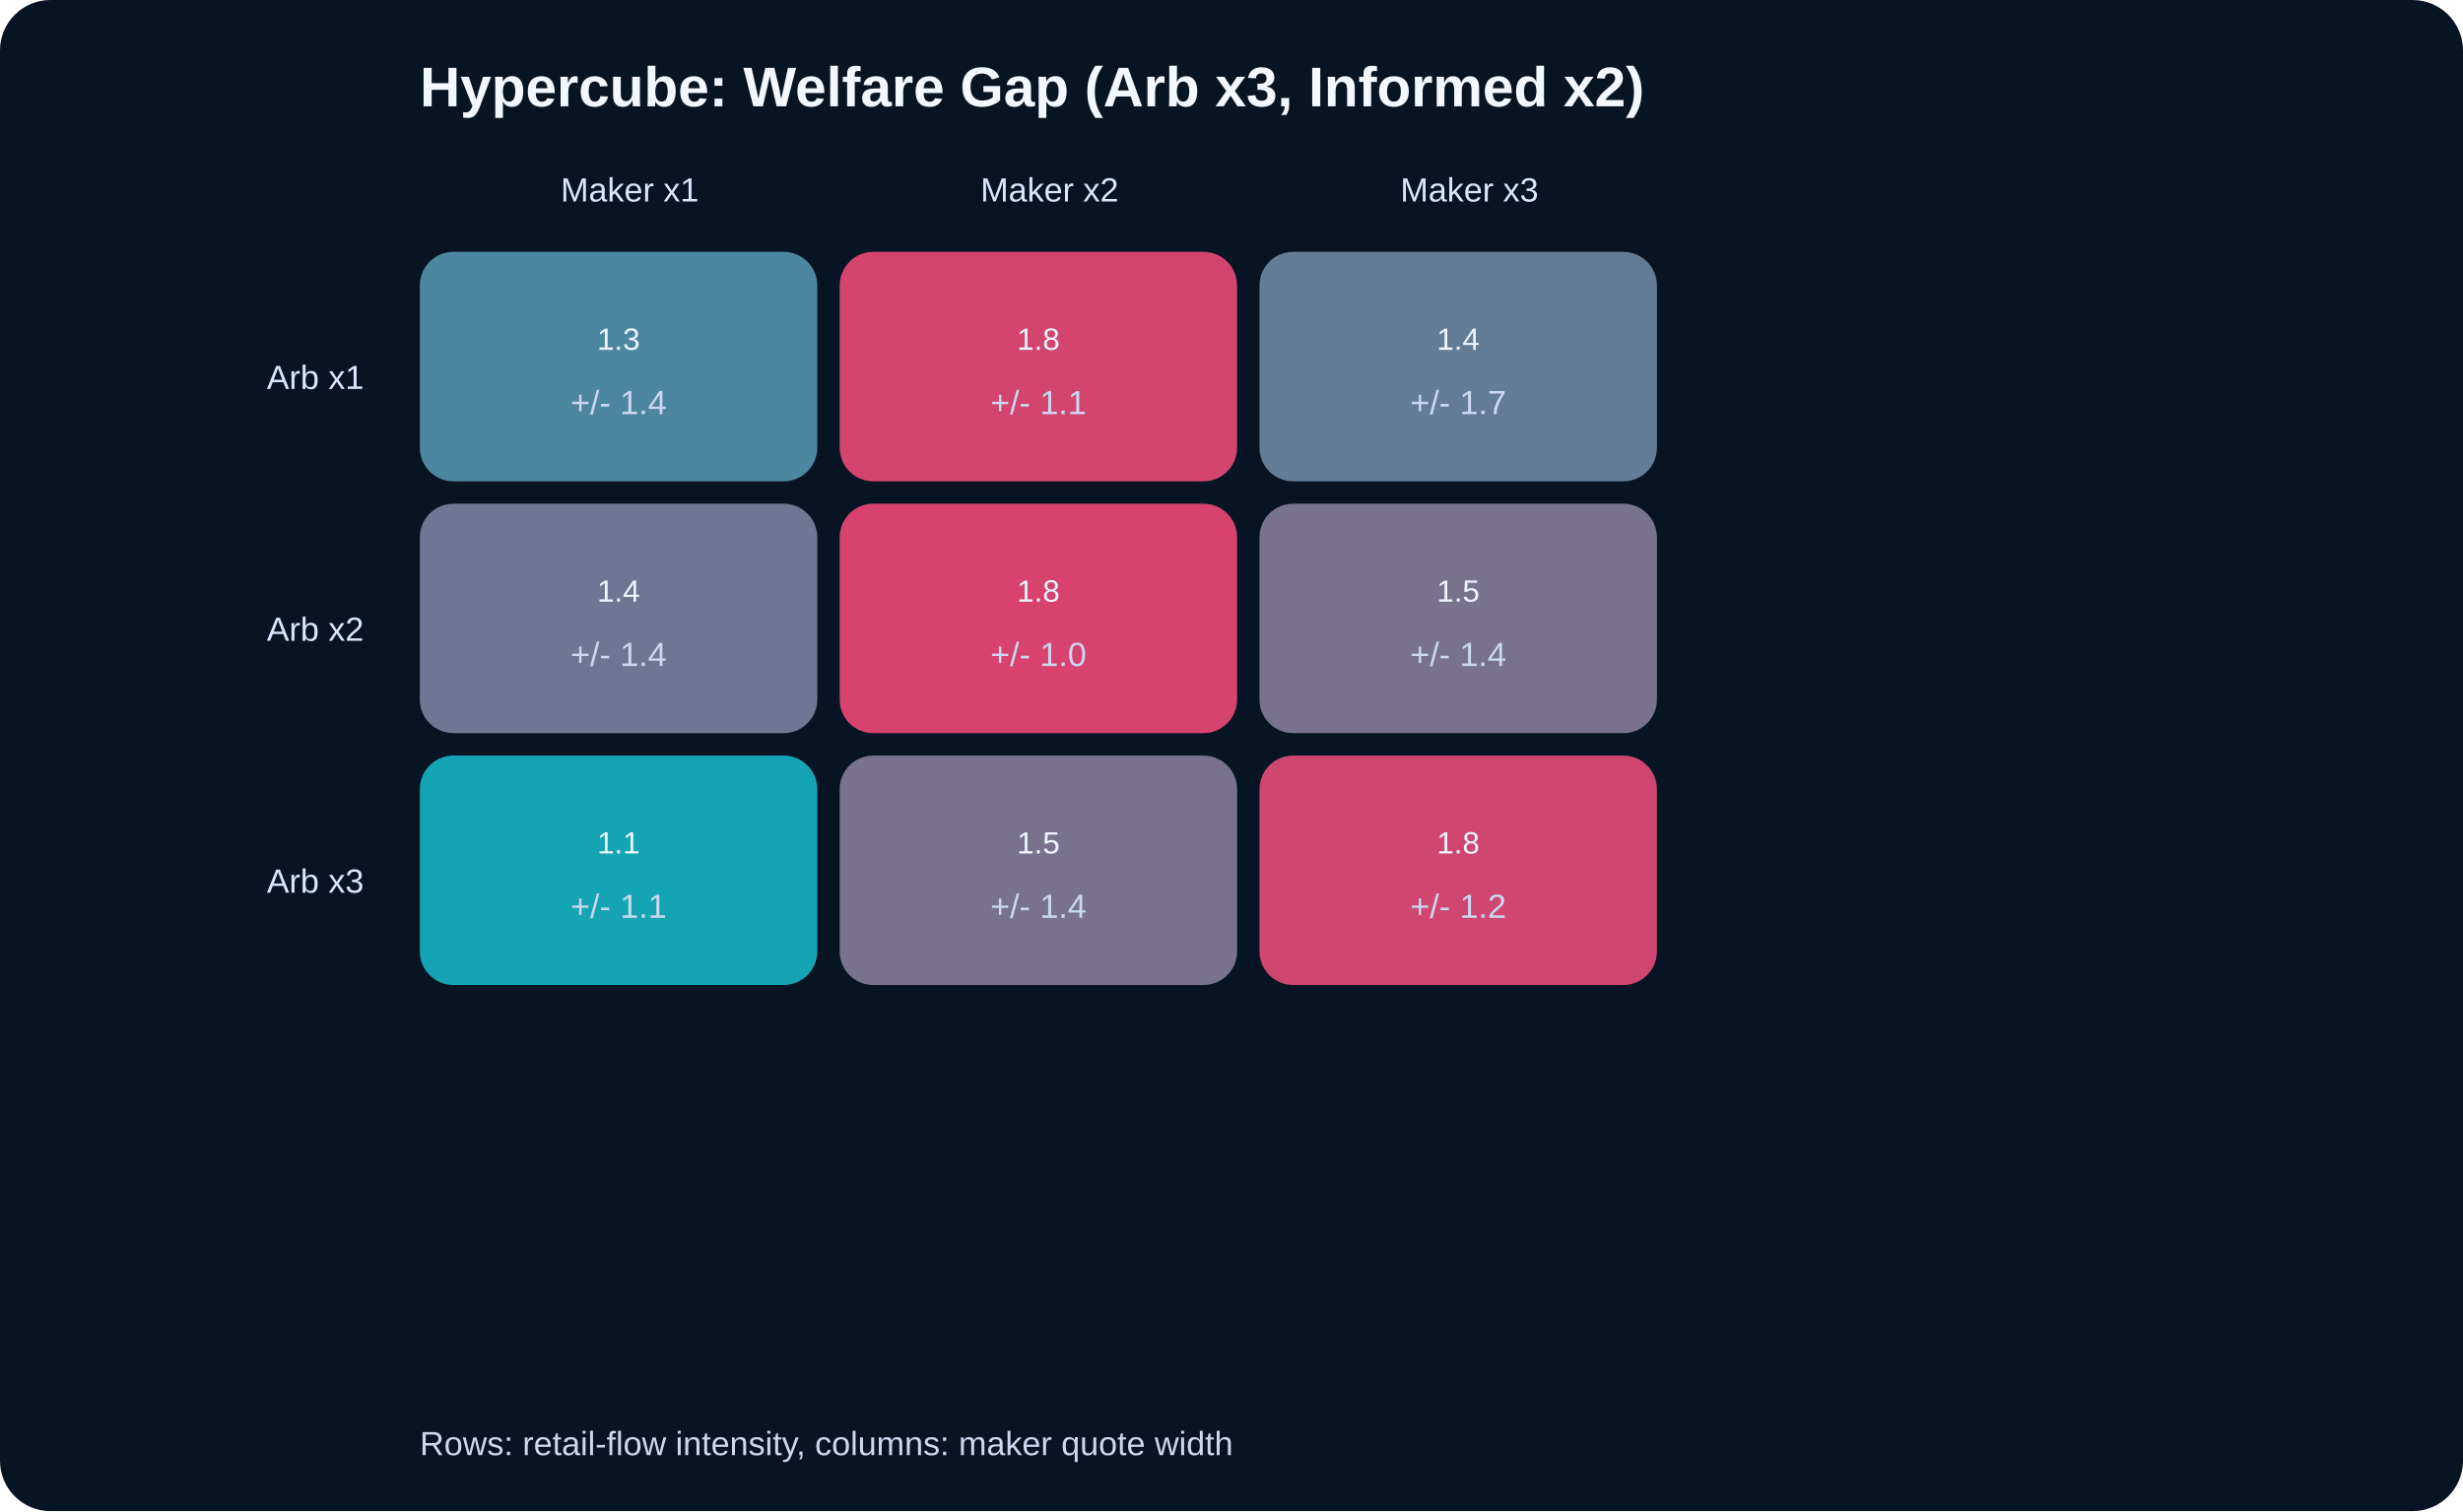
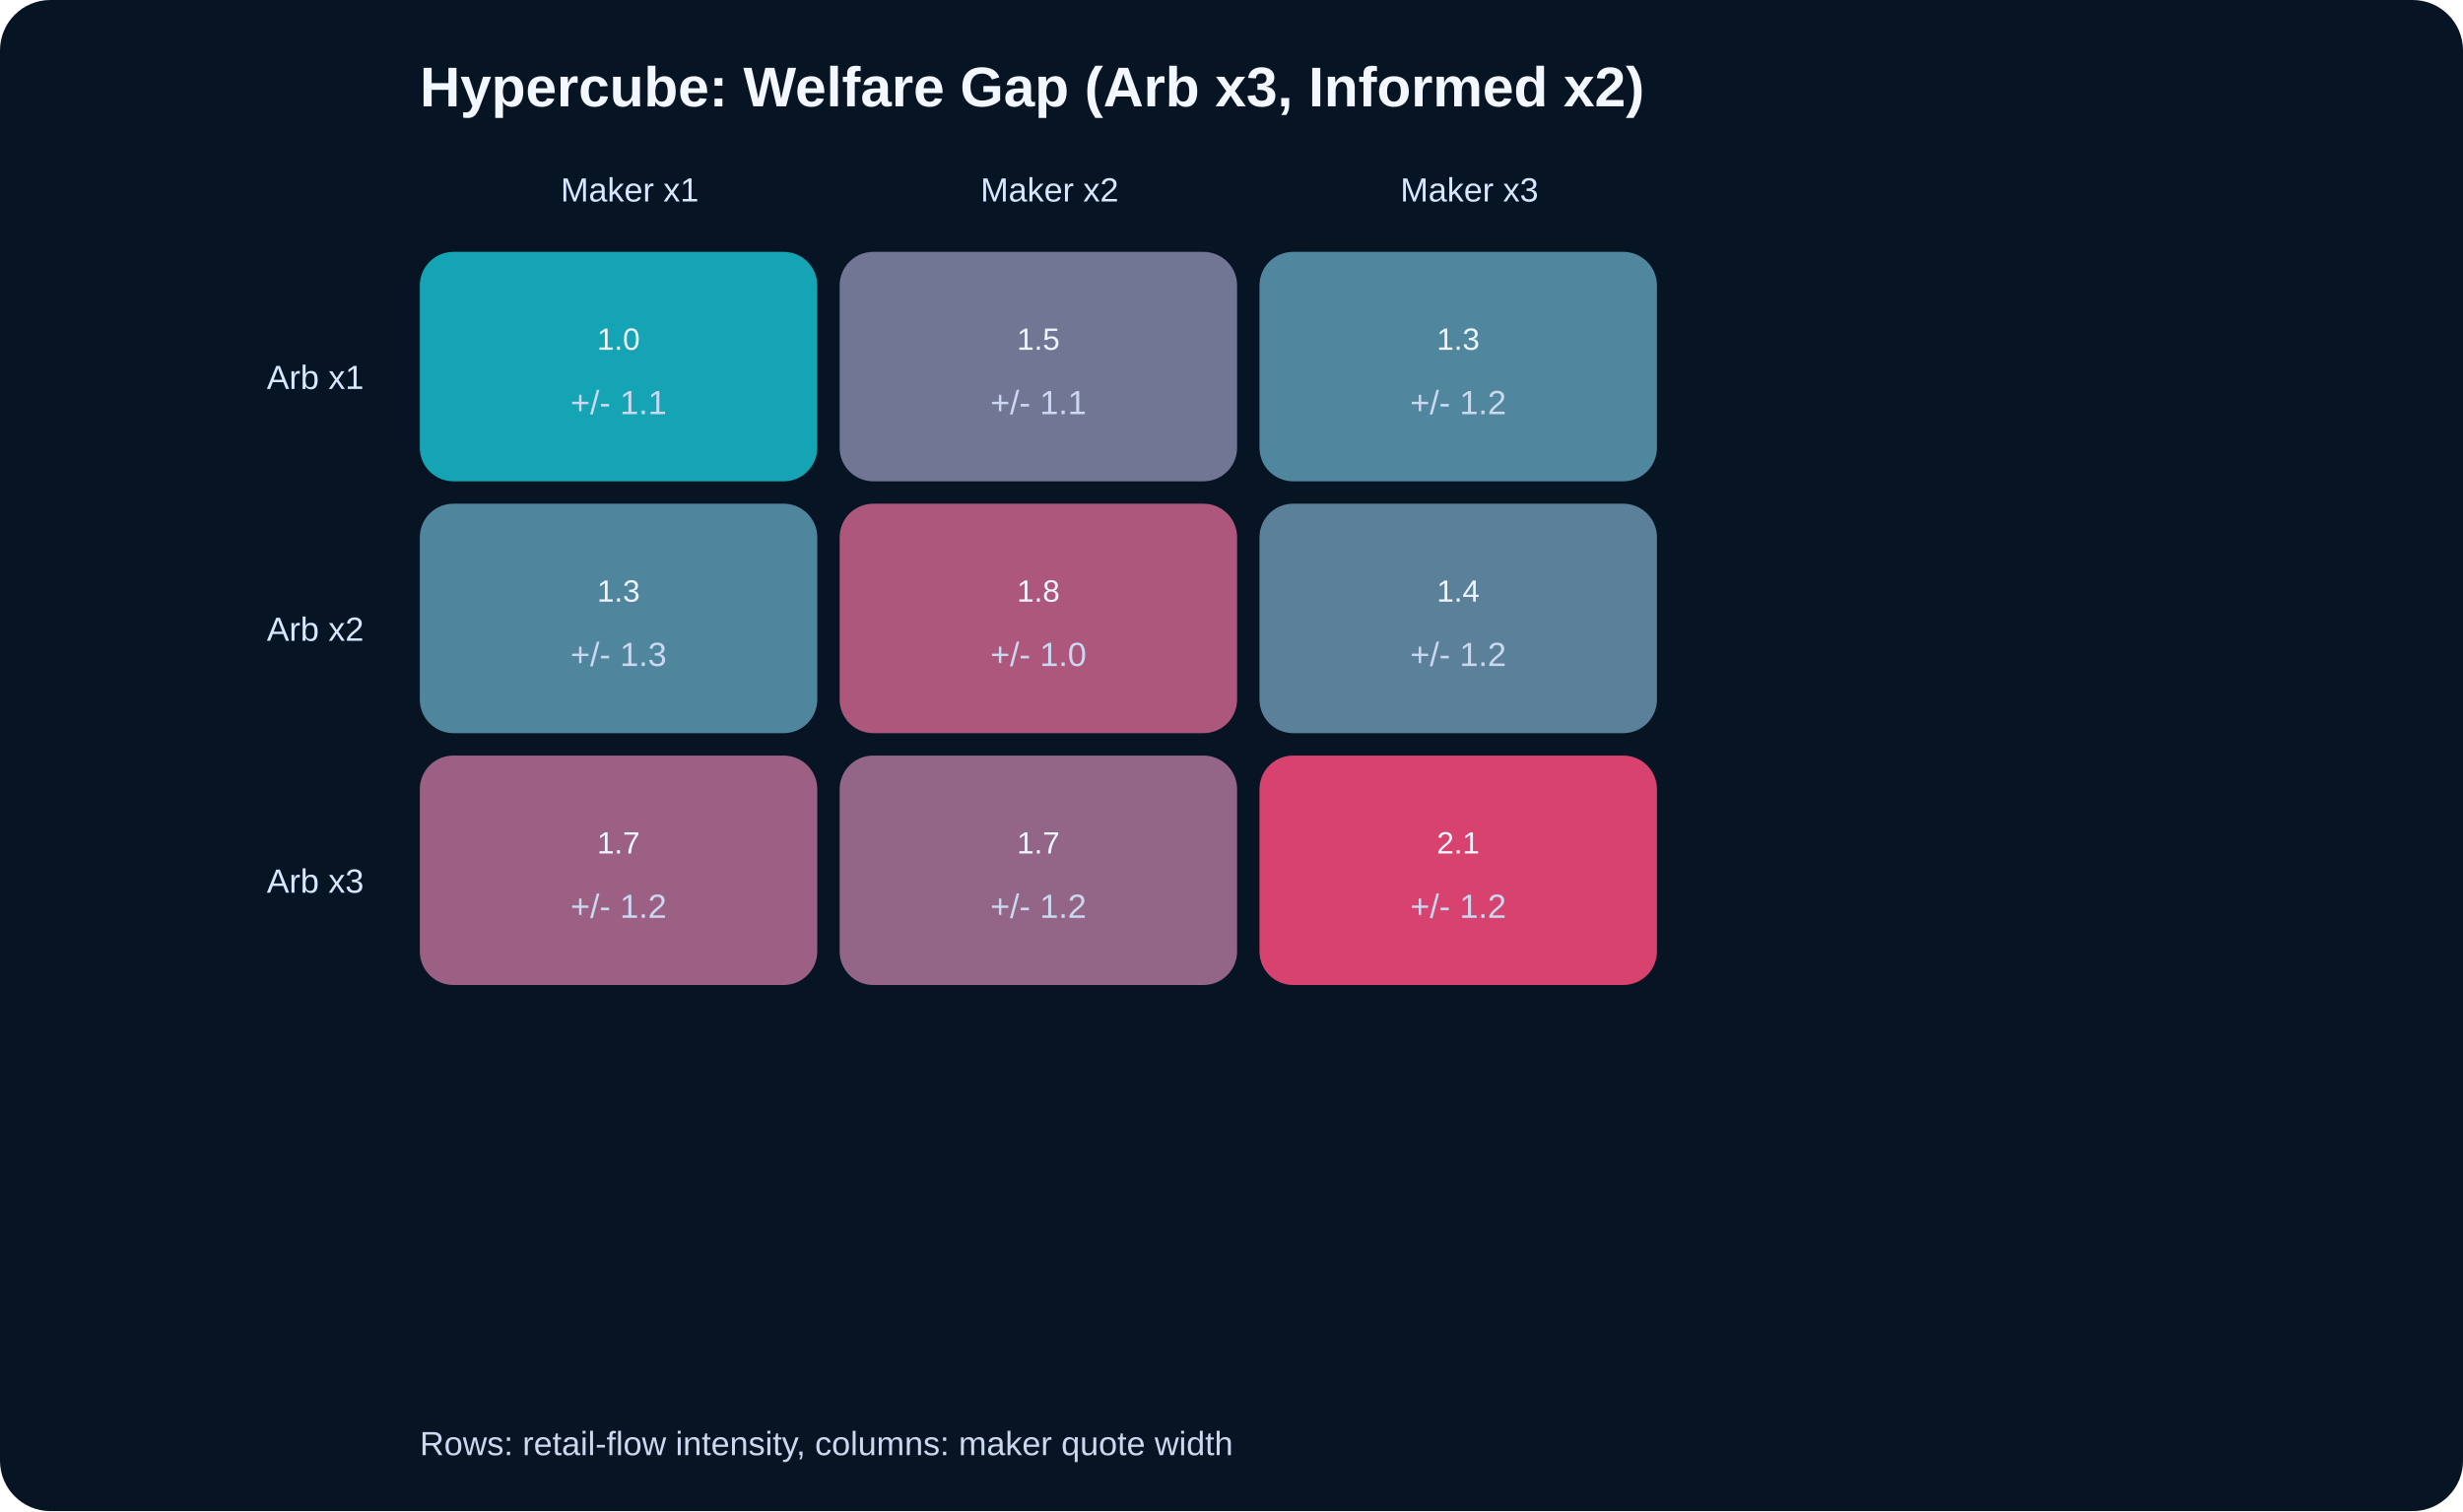
<svg xmlns="http://www.w3.org/2000/svg" width="880" height="540" viewBox="0 0 880 540" role="img">
  <style>.title{font:700 20px Arial; fill:#f3f7ff;}.label{font:12px Arial; fill:#cbd8f0;}.value{font:11px Arial; fill:#eef5ff;}.axis{stroke:#4d6387; stroke-width:1;}.grid{stroke:#20324d; stroke-width:1; opacity:.8;}.legend{font:12px Arial; fill:#d7e7ff;}.bg{fill:#071423;}.err{stroke:#dbeafe; stroke-width:1.5;}</style>
  <rect class="bg" x="0" y="0" width="880" height="540" rx="18" />
  <text class="title" x="150" y="38">Hypercube: Welfare Gap (Arb x3, Informed x2)</text>
  <text class="label" x="150" y="520">Rows: retail-flow intensity, columns: maker quote width</text>
  <text class="legend" x="225.0" y="72" text-anchor="middle">Maker x1</text>
  <text class="legend" x="375.0" y="72" text-anchor="middle">Maker x2</text>
  <text class="legend" x="525.0" y="72" text-anchor="middle">Maker x3</text>
  <text class="legend" x="130" y="139.0" text-anchor="end">Arb x1</text>
-   <rect x="150" y="90" width="142" height="82" fill="#5697b0" rx="12" opacity="0.88" />
-   <text class="value" x="221.0" y="125.0" text-anchor="middle">1.3</text>
-   <text class="label" x="221.0" y="148.0" text-anchor="middle">+/- 1.4</text>
-   <rect x="300" y="90" width="142" height="82" fill="#ee4b79" rx="12" opacity="0.88" />
-   <text class="value" x="371.0" y="125.0" text-anchor="middle">1.8</text>
+   <rect x="150" y="90" width="142" height="82" fill="#16b8c8" rx="12" opacity="0.88" />
+   <text class="value" x="221.0" y="125.0" text-anchor="middle">1.0</text>
+   <text class="label" x="221.0" y="148.0" text-anchor="middle">+/- 1.1</text>
+   <rect x="300" y="90" width="142" height="82" fill="#7e83a2" rx="12" opacity="0.88" />
+   <text class="value" x="371.0" y="125.0" text-anchor="middle">1.5</text>
  <text class="label" x="371.0" y="148.0" text-anchor="middle">+/- 1.1</text>
-   <rect x="450" y="90" width="142" height="82" fill="#6f8ba7" rx="12" opacity="0.88" />
-   <text class="value" x="521.0" y="125.0" text-anchor="middle">1.4</text>
-   <text class="label" x="521.0" y="148.0" text-anchor="middle">+/- 1.7</text>
+   <rect x="450" y="90" width="142" height="82" fill="#5996af" rx="12" opacity="0.88" />
+   <text class="value" x="521.0" y="125.0" text-anchor="middle">1.3</text>
+   <text class="label" x="521.0" y="148.0" text-anchor="middle">+/- 1.2</text>
  <text class="legend" x="130" y="229.0" text-anchor="end">Arb x2</text>
-   <rect x="150" y="180" width="142" height="82" fill="#7d84a2" rx="12" opacity="0.88" />
-   <text class="value" x="221.0" y="215.0" text-anchor="middle">1.4</text>
-   <text class="label" x="221.0" y="238.0" text-anchor="middle">+/- 1.4</text>
-   <rect x="300" y="180" width="142" height="82" fill="#f24a78" rx="12" opacity="0.88" />
+   <rect x="150" y="180" width="142" height="82" fill="#5a95ae" rx="12" opacity="0.88" />
+   <text class="value" x="221.0" y="215.0" text-anchor="middle">1.3</text>
+   <text class="label" x="221.0" y="238.0" text-anchor="middle">+/- 1.3</text>
+   <rect x="300" y="180" width="142" height="82" fill="#c46088" rx="12" opacity="0.88" />
  <text class="value" x="371.0" y="215.0" text-anchor="middle">1.8</text>
  <text class="label" x="371.0" y="238.0" text-anchor="middle">+/- 1.0</text>
-   <rect x="450" y="180" width="142" height="82" fill="#877f9e" rx="12" opacity="0.88" />
-   <text class="value" x="521.0" y="215.0" text-anchor="middle">1.5</text>
-   <text class="label" x="521.0" y="238.0" text-anchor="middle">+/- 1.4</text>
+   <rect x="450" y="180" width="142" height="82" fill="#668faa" rx="12" opacity="0.88" />
+   <text class="value" x="521.0" y="215.0" text-anchor="middle">1.4</text>
+   <text class="label" x="521.0" y="238.0" text-anchor="middle">+/- 1.2</text>
  <text class="legend" x="130" y="319.0" text-anchor="end">Arb x3</text>
-   <rect x="150" y="270" width="142" height="82" fill="#16b8c8" rx="12" opacity="0.88" />
-   <text class="value" x="221.0" y="305.0" text-anchor="middle">1.1</text>
-   <text class="label" x="221.0" y="328.0" text-anchor="middle">+/- 1.1</text>
-   <rect x="300" y="270" width="142" height="82" fill="#877f9e" rx="12" opacity="0.88" />
-   <text class="value" x="371.0" y="305.0" text-anchor="middle">1.5</text>
-   <text class="label" x="371.0" y="328.0" text-anchor="middle">+/- 1.4</text>
-   <rect x="450" y="270" width="142" height="82" fill="#e94e7a" rx="12" opacity="0.88" />
-   <text class="value" x="521.0" y="305.0" text-anchor="middle">1.8</text>
+   <rect x="150" y="270" width="142" height="82" fill="#ae6b90" rx="12" opacity="0.88" />
+   <text class="value" x="221.0" y="305.0" text-anchor="middle">1.7</text>
+   <text class="label" x="221.0" y="328.0" text-anchor="middle">+/- 1.2</text>
+   <rect x="300" y="270" width="142" height="82" fill="#a57093" rx="12" opacity="0.88" />
+   <text class="value" x="371.0" y="305.0" text-anchor="middle">1.7</text>
+   <text class="label" x="371.0" y="328.0" text-anchor="middle">+/- 1.2</text>
+   <rect x="450" y="270" width="142" height="82" fill="#f24a78" rx="12" opacity="0.88" />
+   <text class="value" x="521.0" y="305.0" text-anchor="middle">2.1</text>
  <text class="label" x="521.0" y="328.0" text-anchor="middle">+/- 1.2</text>
</svg>
